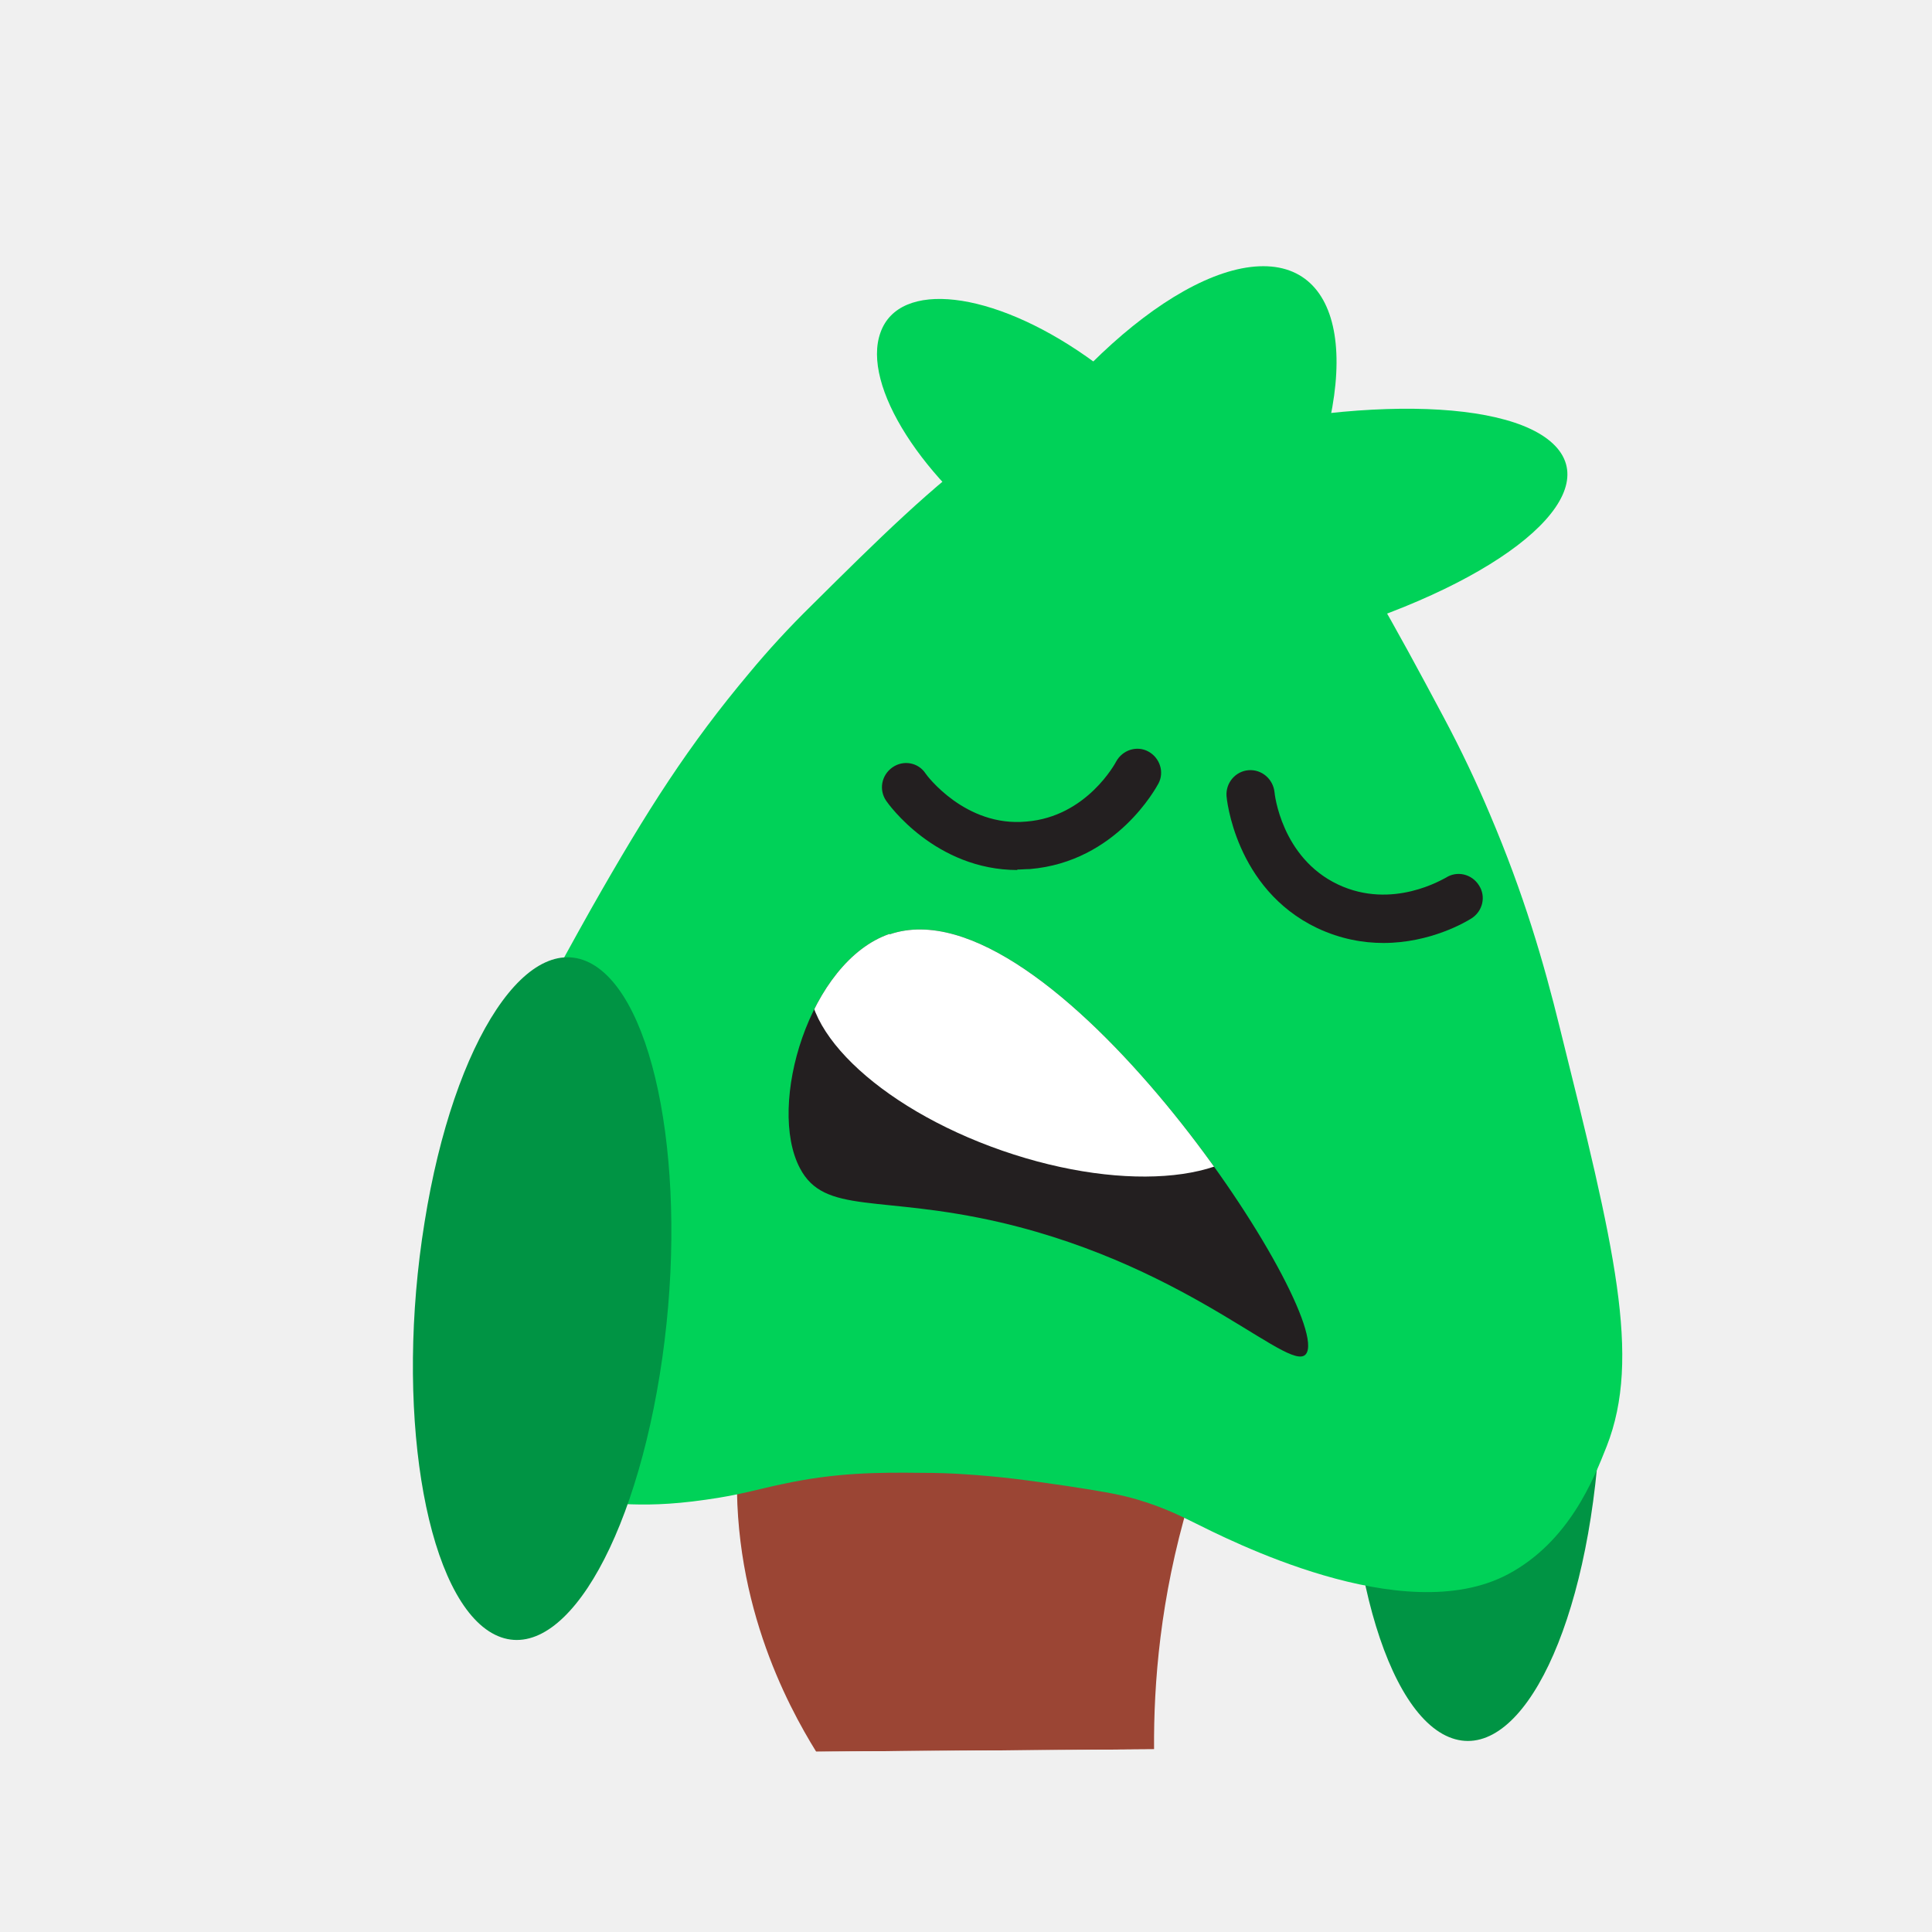
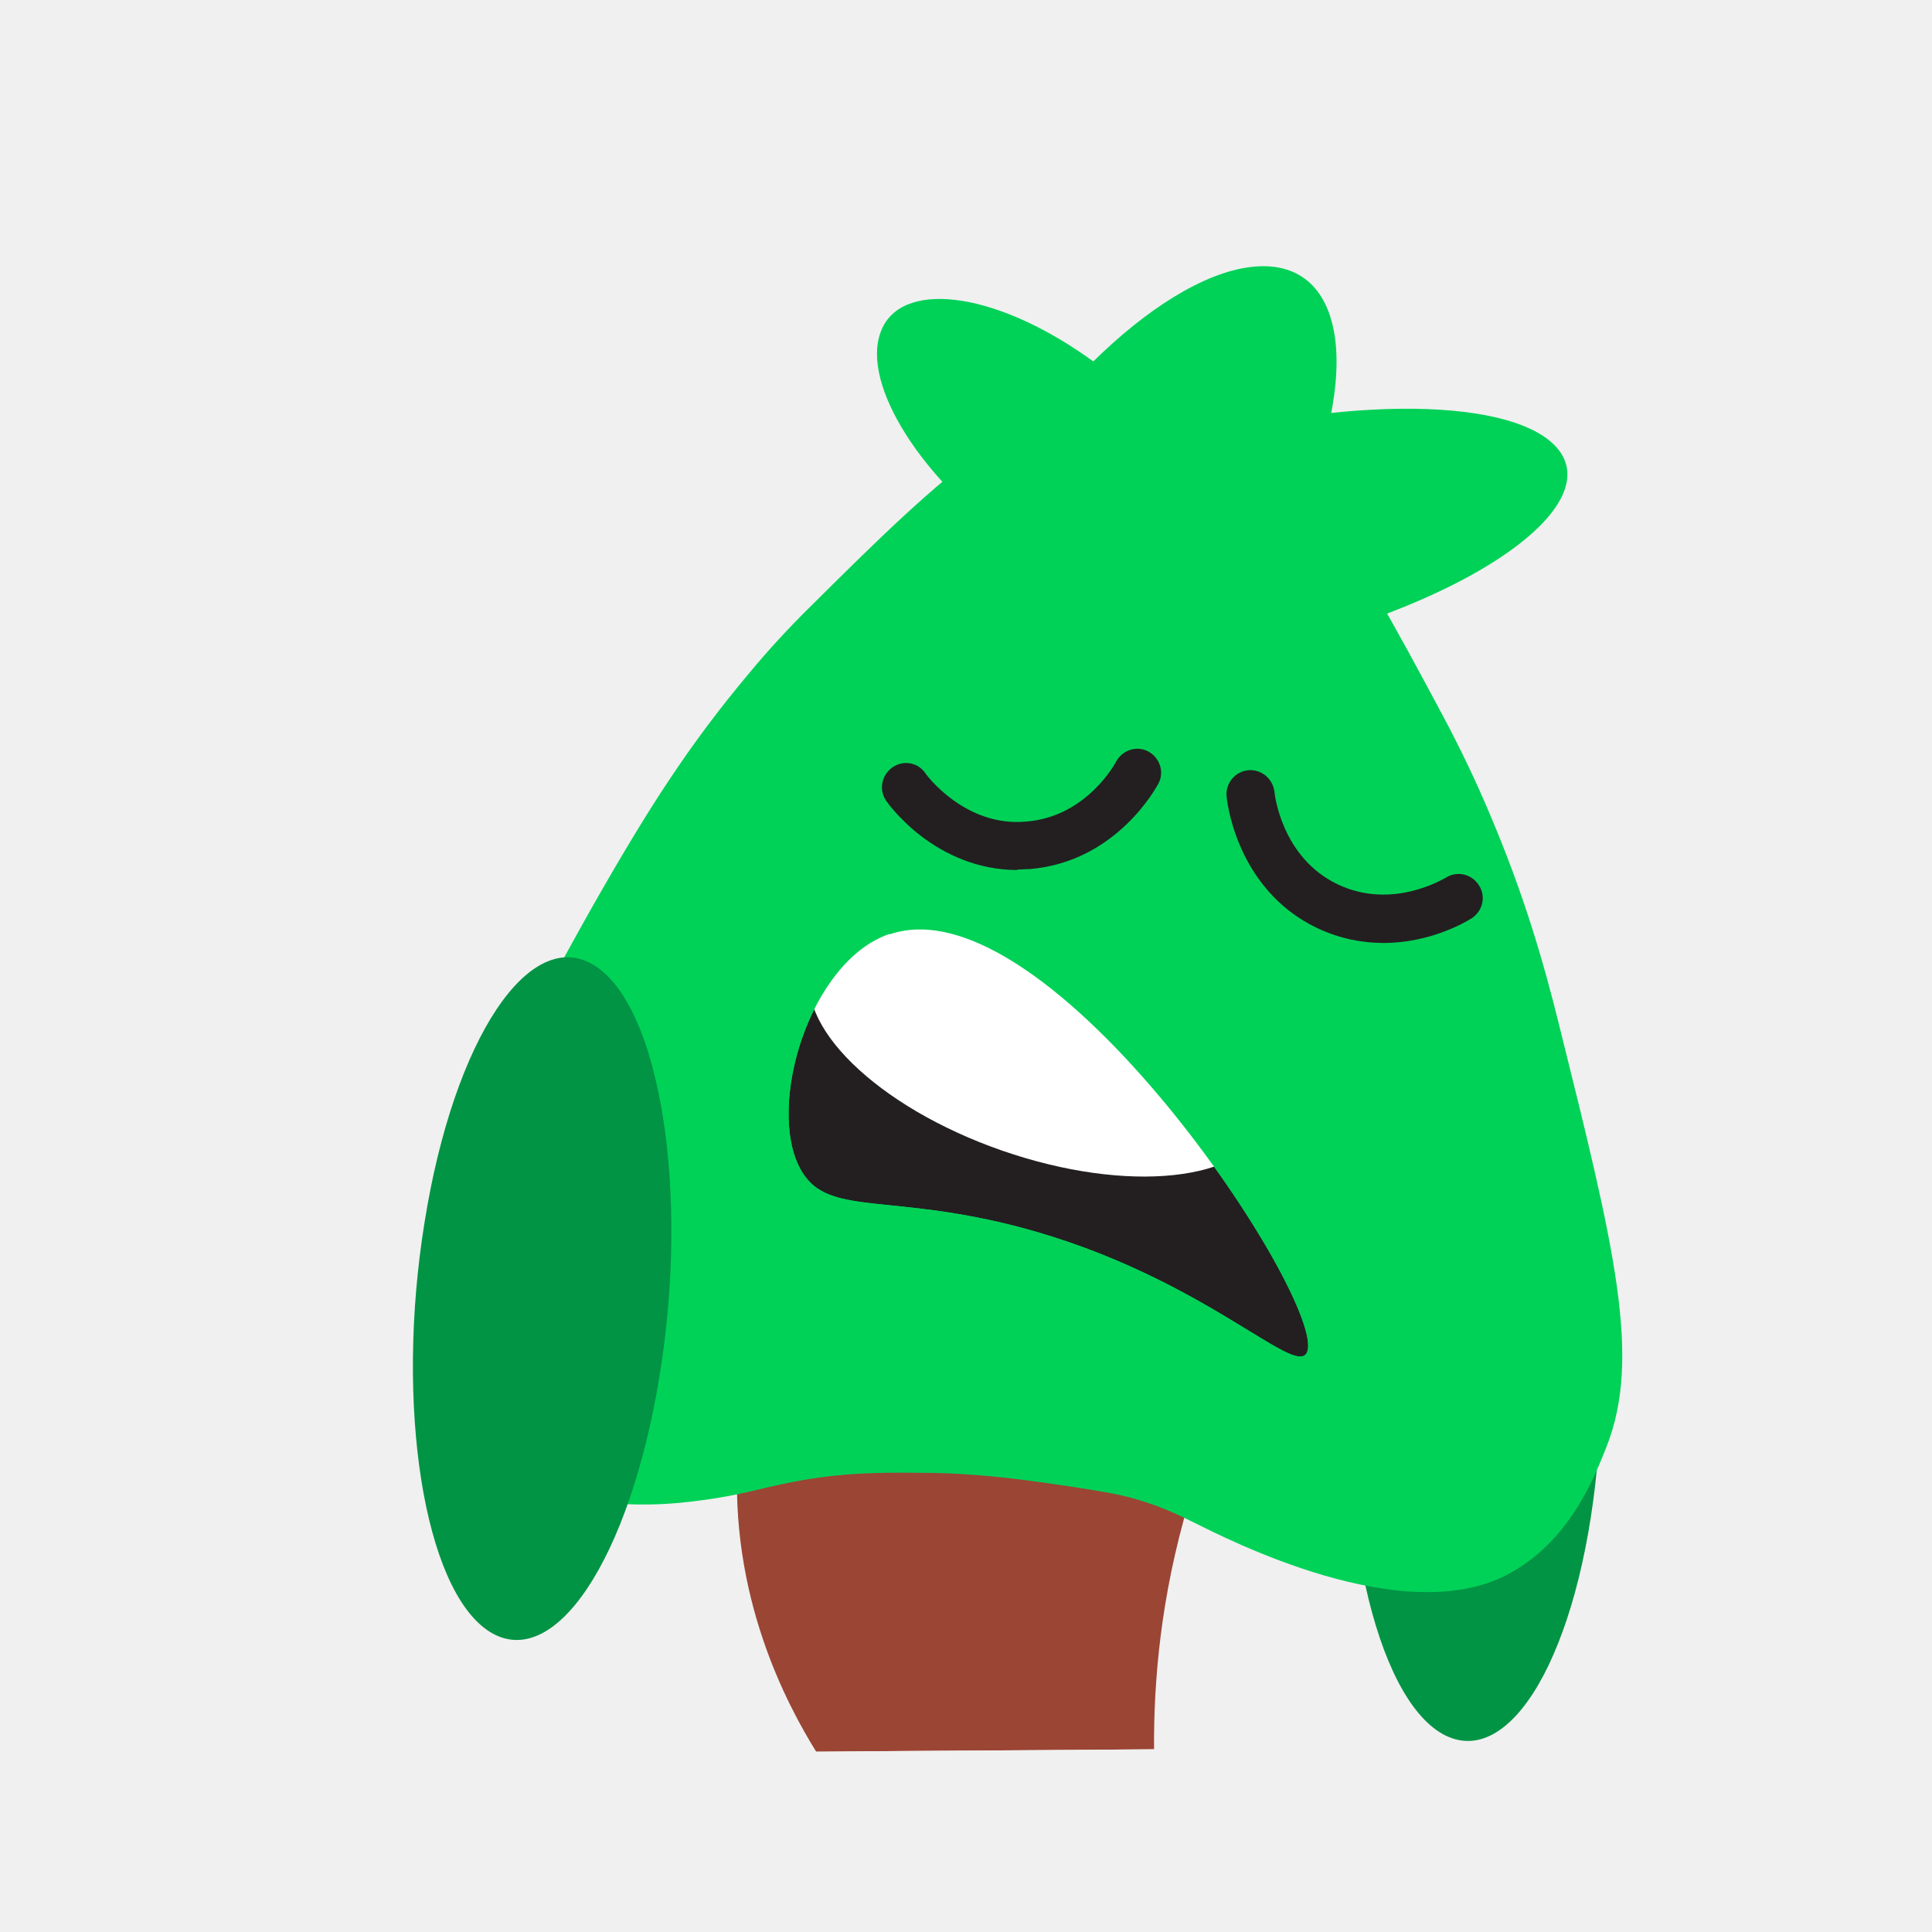
<svg xmlns="http://www.w3.org/2000/svg" width="256" height="256" viewBox="0 0 256 256" fill="none">
  <path d="M199.724 140.913C208.628 145.936 213.969 169.911 211.616 194.458C209.263 219.005 200.105 234.777 191.139 229.754C182.236 224.729 176.894 200.755 179.246 176.207C181.599 151.66 190.757 135.888 199.724 140.913Z" fill="#009444" />
  <mask id="mask0_1_1268" style="mask-type:luminance" maskUnits="userSpaceOnUse" x="97" y="165" width="68" height="68">
    <path d="M107.83 232.108C122.839 231.981 137.911 231.918 152.919 231.789C152.855 223.014 153.746 211.757 157.498 199.103C159.468 192.425 161.949 186.511 164.43 181.424C144.652 176.272 124.81 171.122 105.033 165.97C101.98 171.694 98.165 180.788 97.401 192.425C96.129 211.503 103.951 225.94 107.767 232.108H107.83Z" fill="white" />
  </mask>
  <g mask="url(#mask0_1_1268)">
    <path d="M108.213 232.109C123.221 231.982 138.293 231.918 153.3 231.791C153.237 223.014 154.127 211.758 157.879 199.104C159.851 192.426 162.331 186.512 164.811 181.425C145.033 176.273 125.192 171.122 105.414 165.97C102.362 171.694 98.546 180.788 97.783 192.426C96.511 211.504 104.334 225.94 108.149 232.109H108.213Z" fill="#9B4534" />
    <path d="M177.403 208.069C174.604 206.67 171.806 205.272 168.945 203.936C168.245 203.49 167.418 203.236 166.592 203.173C165.765 202.982 164.875 203.046 164.049 203.3C163.222 203.49 162.522 203.873 161.886 204.445C161.186 204.89 160.678 205.462 160.232 206.226C159.47 207.688 159.088 209.468 159.597 211.122C160.105 212.585 161.059 214.239 162.522 214.938C165.384 216.273 168.182 217.672 170.979 219.072C171.679 219.516 172.506 219.771 173.332 219.834C174.159 220.025 175.05 219.961 175.877 219.707C176.703 219.516 177.403 219.135 178.038 218.562C178.738 218.118 179.248 217.545 179.692 216.782C180.456 215.319 180.837 213.539 180.328 211.886C179.819 210.359 178.865 208.833 177.403 208.069Z" fill="#FFF200" />
  </g>
  <path d="M57.147 172.011C56.892 179.897 59.436 184.412 61.28 187.273C64.015 191.471 70.247 197.258 78.514 198.911C79.977 199.23 81.121 199.23 82.711 199.293C85.382 199.42 88.689 199.42 93.522 198.72C98.101 198.085 100.454 197.321 103.507 196.685C110.756 195.096 116.416 195.096 122.076 195.159C124.174 195.159 126.082 195.223 127.863 195.35C132.823 195.668 136.385 196.177 141.218 196.877C145.796 197.576 148.149 197.958 150.566 198.657C154.508 199.802 157.18 201.264 158.133 201.71C162.521 203.872 185.924 216.018 199.851 208.578C207.928 204.253 211.171 195.986 212.888 191.661C217.53 179.833 213.905 165.207 206.656 136.081C204.557 127.56 201.95 118.529 197.371 107.782C195.653 103.711 193.619 99.388 191.203 94.872C178.547 71.151 169.072 54.172 153.873 51.946C138.356 49.657 124.62 63.266 107.64 80.118C104.524 83.171 101.789 86.159 99.309 89.149C91.296 98.688 85.827 107.209 78.323 120.436C59.436 154.014 57.401 164.316 57.147 172.074V172.011Z" fill="#00D258" />
  <path d="M123.348 85.014C130.915 91.374 155.463 90.611 178.102 83.298C200.805 75.984 213.015 64.919 205.448 58.496C197.879 52.073 173.332 52.9 150.693 60.213C128.054 67.526 115.78 78.592 123.348 85.014Z" fill="#00D258" />
  <path d="M116.67 44.06C114.126 51.055 122.267 63.774 134.794 72.549C147.322 81.326 159.596 82.725 162.076 75.729C164.556 68.734 156.48 56.016 143.952 47.24C131.424 38.464 119.15 37.065 116.67 44.06Z" fill="#00D258" />
  <path d="M130.216 109.626C142.363 109.118 160.359 92.074 170.471 71.534C180.583 50.993 178.929 34.776 166.846 35.285C154.764 35.794 136.703 52.837 126.592 73.378C116.48 93.919 118.133 110.135 130.216 109.626Z" fill="#00D258" />
-   <path d="M117.879 123.805C139.056 116.556 175.814 172.519 173.205 179.132C171.743 182.948 158.452 168.004 132.506 161.962C116.544 158.274 109.231 161.008 105.987 154.776C101.599 146.445 107.259 127.367 117.879 123.742V123.805Z" fill="#231F20" />
  <mask id="mask1_1_1268" style="mask-type:luminance" maskUnits="userSpaceOnUse" x="104" y="123" width="70" height="57">
    <path d="M117.879 123.805C139.056 116.556 175.814 172.519 173.205 179.132C171.743 182.948 158.452 168.003 132.506 161.962C116.544 158.274 109.231 161.008 105.987 154.776C101.599 146.444 107.259 127.367 117.879 123.742V123.805Z" fill="white" />
  </mask>
  <g mask="url(#mask1_1_1268)">
+     <path d="M117.879 123.805C139.056 116.556 175.814 172.519 173.205 179.132C171.743 182.948 158.452 168.004 132.506 161.962C116.544 158.274 109.231 161.008 105.987 154.776C101.599 146.445 107.259 127.367 117.879 123.742V123.805Z" fill="#231F20" />
    <path d="M167.814 148.739C170.533 140.908 159.262 129.882 142.64 124.11C126.017 118.338 110.338 120.006 107.619 127.835C104.899 135.666 116.171 146.693 132.794 152.465C149.415 158.236 165.095 156.568 167.814 148.739Z" fill="white" />
  </g>
  <path d="M134.859 115.284C123.921 115.284 117.689 106.508 117.435 106.127C116.417 104.664 116.798 102.693 118.262 101.675C119.724 100.657 121.695 101.039 122.649 102.502C122.712 102.629 127.864 109.624 136.004 108.861C144.016 108.225 147.832 101.039 147.896 100.912C148.722 99.385 150.63 98.75 152.156 99.576C153.683 100.403 154.318 102.311 153.491 103.837C153.237 104.282 147.96 114.203 136.449 115.157C135.877 115.157 135.304 115.221 134.732 115.221L134.859 115.284Z" fill="#231F20" />
  <path d="M183.317 124.949C180.647 124.949 177.657 124.441 174.541 122.978C163.603 117.763 162.522 105.616 162.522 105.489C162.395 103.709 163.73 102.183 165.448 102.055C167.164 101.928 168.69 103.2 168.882 104.981C168.882 105.108 169.771 113.629 177.276 117.191C184.525 120.625 191.267 116.428 191.584 116.301C193.047 115.347 195.018 115.792 195.973 117.319C196.927 118.781 196.481 120.752 194.955 121.706C194.255 122.152 189.549 124.949 183.317 124.949Z" fill="#231F20" />
  <path d="M64.778 216.146C56.193 210.549 52.313 186.32 56.256 161.964C60.135 137.607 70.247 122.408 78.895 128.005C87.481 133.601 91.36 157.83 87.417 182.186C83.474 206.543 73.426 221.742 64.778 216.146Z" fill="#009444" />
</svg>
